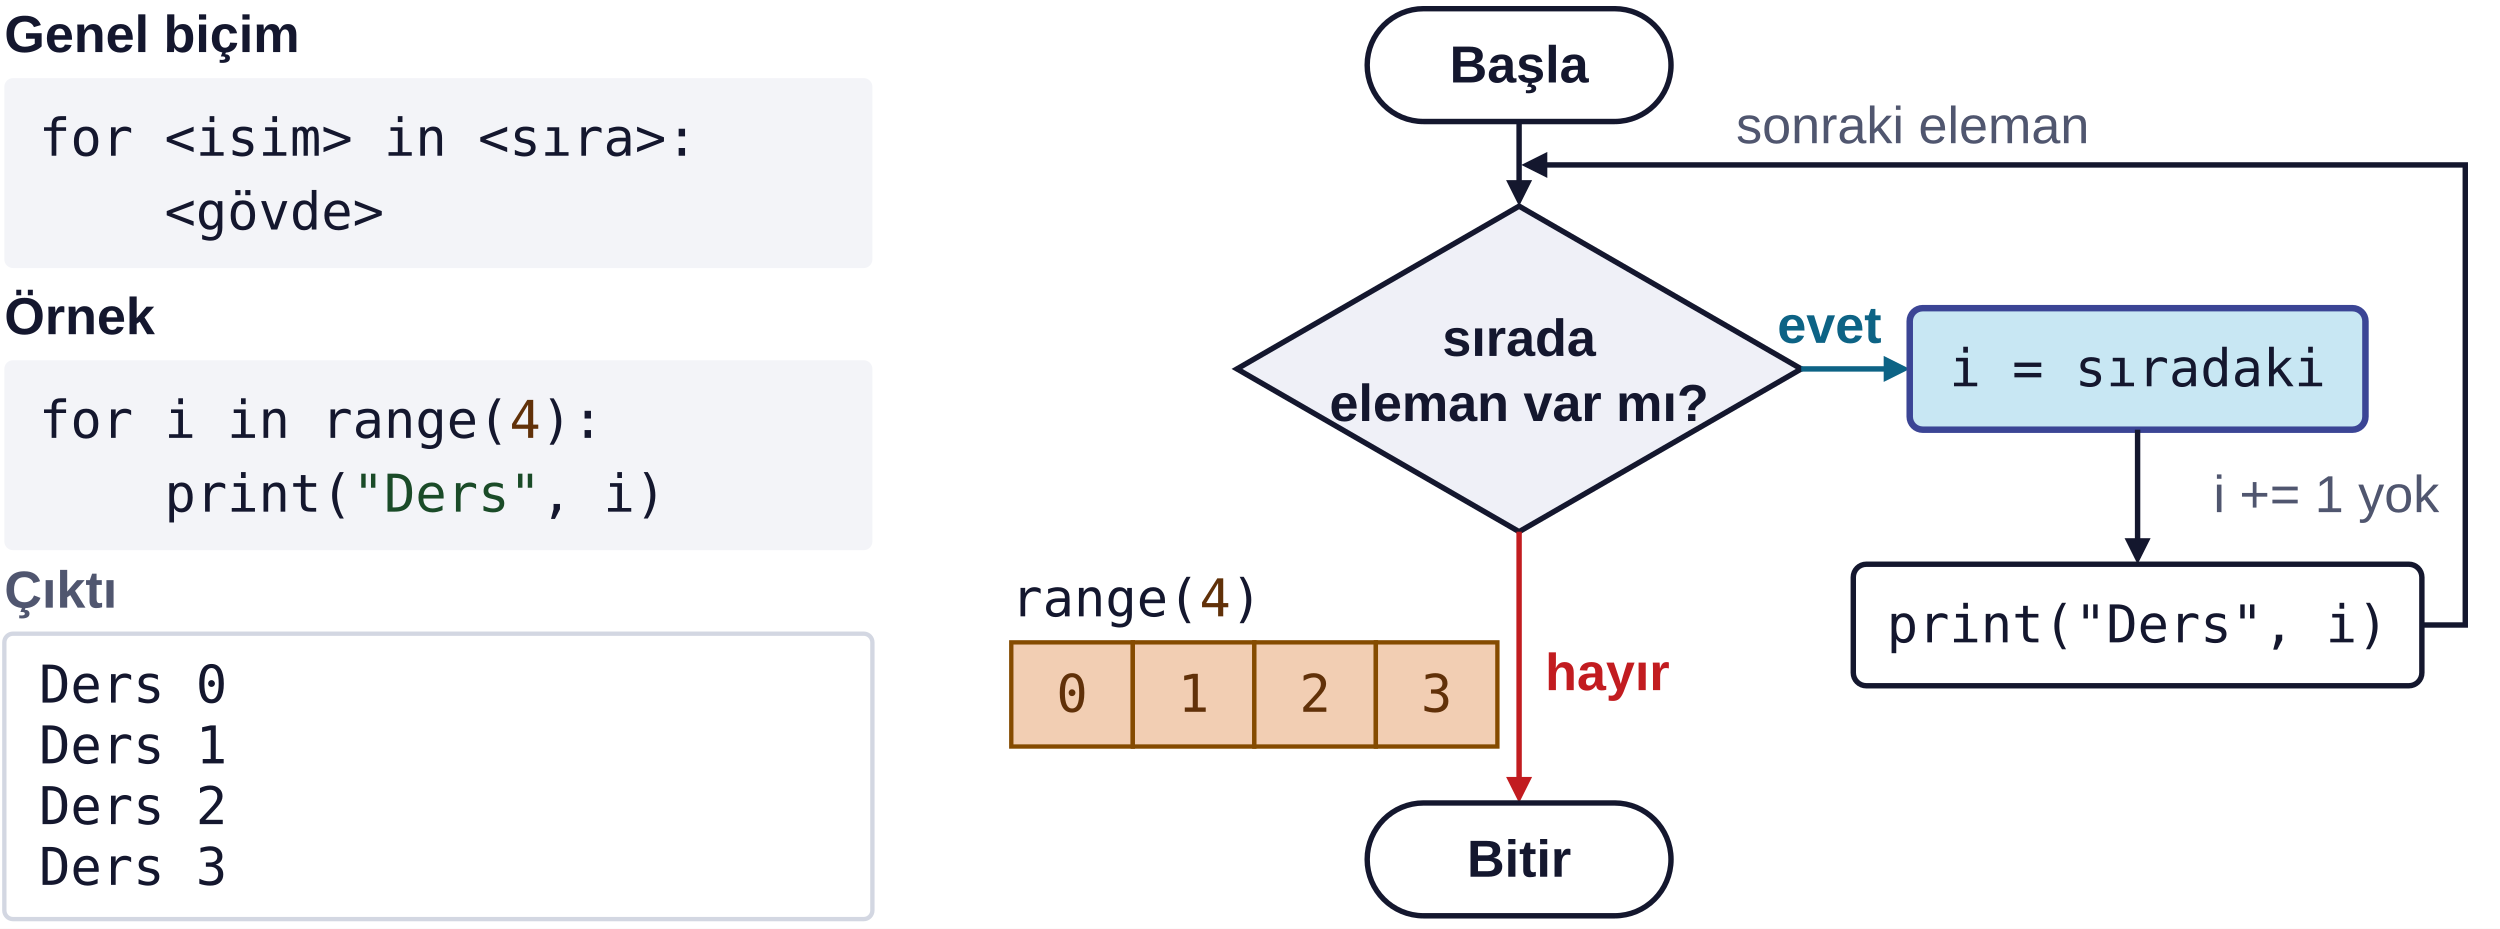
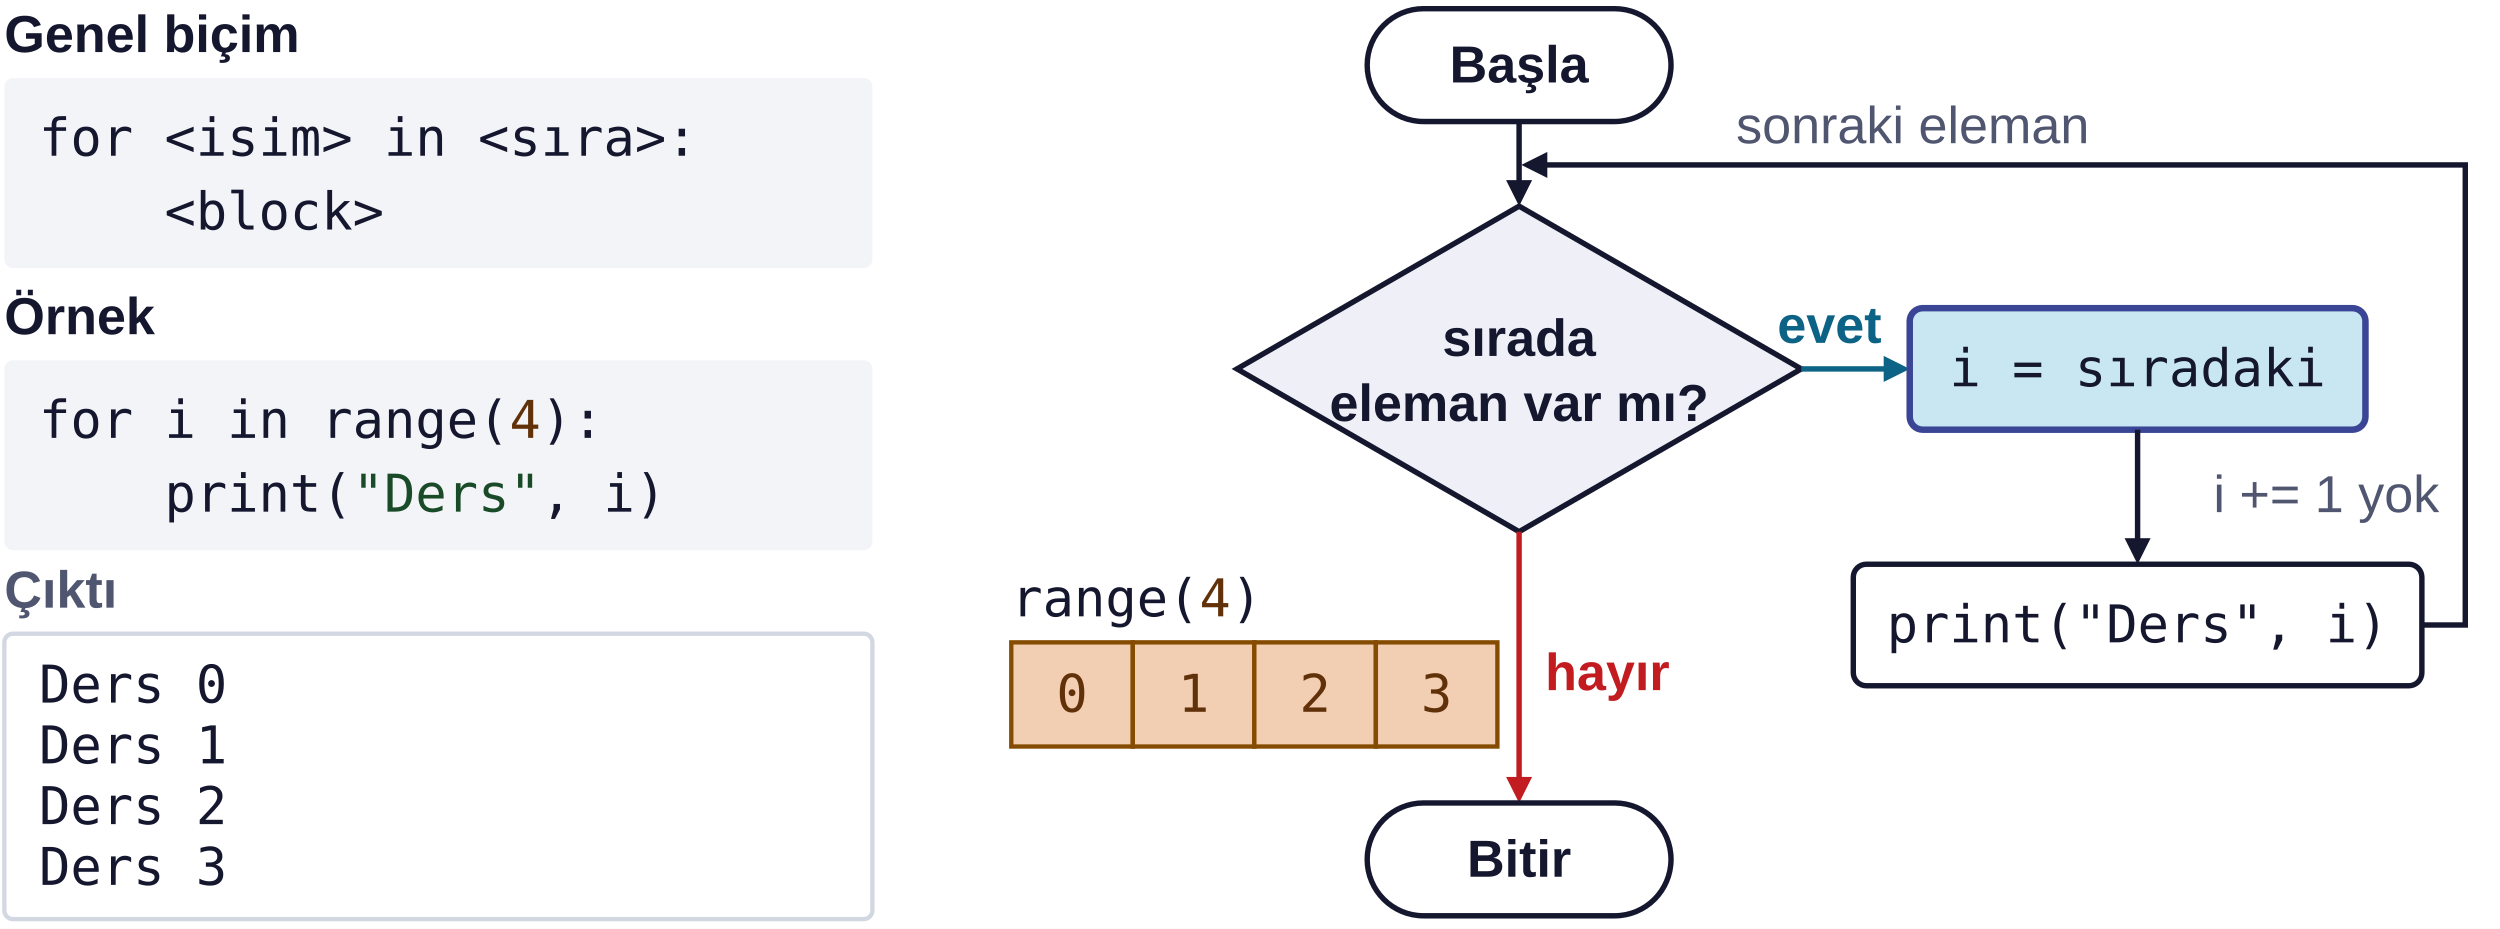
<svg xmlns="http://www.w3.org/2000/svg" class="dg" viewBox="0 0 1152 428" width="1152" height="428" role="img" aria-labelledby="ders3-for-flow-t ders3-for-flow-d">
  <defs>
    <marker id="ders3-for-flow-ah" viewBox="0 0 12 12" refX="9" refY="6" markerWidth="12" markerHeight="12" markerUnits="userSpaceOnUse" orient="auto-start-reverse">
      <path class="ah" d="M0,0 L12,6 L0,12 z" />
    </marker>
    <marker id="ders3-for-flow-ahok" viewBox="0 0 12 12" refX="9" refY="6" markerWidth="12" markerHeight="12" markerUnits="userSpaceOnUse" orient="auto-start-reverse">
      <path class="ah-ok" d="M0,0 L12,6 L0,12 z" />
    </marker>
    <marker id="ders3-for-flow-aherr" viewBox="0 0 12 12" refX="9" refY="6" markerWidth="12" markerHeight="12" markerUnits="userSpaceOnUse" orient="auto-start-reverse">
      <path class="ah-err" d="M0,0 L12,6 L0,12 z" />
    </marker>
    <style>
/* dg v3 · IEEE Hacettepe Python diyagram stili · authoring/DIAGRAMS.md'den aynen kopyalanır */
.dg{font-family:"Atkinson Hyperlegible Next","Segoe UI",Arial,sans-serif}
.dg .bg{fill:#FFFFFF;fill:var(--d-bg,#FFFFFF)}
.dg .tx,.dg .lb,.dg .ti,.dg .cd,.dg .cd24{fill:#14172E;fill:var(--d-ink,#14172E)}
.dg .tx{font-size:24px;font-weight:400}
.dg .lb{font-size:24px;font-weight:600}
.dg .ti{font-size:28px;font-weight:700}
.dg .cd,.dg .cd24,.dg .ty,.dg .nm{font-family:"JetBrains Mono",Menlo,Consolas,"DejaVu Sans Mono",monospace;font-weight:500}
.dg .cd{font-size:28px}
.dg .cd24{font-size:24px}
.dg .ty{font-size:24px;fill:#50566F;fill:var(--d-type,#50566F)}
.dg .nm{font-size:28px;font-weight:600;fill:#FFFFFF;fill:var(--d-on-name,#FFFFFF)}
.dg .src{font-size:18px;font-weight:400;fill:#50566F;fill:var(--d-type,#50566F)}
.dg .sub{fill:#50566F;fill:var(--d-type,#50566F)}
.dg .okt{fill:#0D6385;fill:var(--d-ok,#0D6385);font-weight:600}
.dg .errt{fill:#C21C20;fill:var(--d-err,#C21C20);font-weight:600}
.dg .b7{font-weight:700}
.dg .pre{white-space:pre}
.dg .mid{text-anchor:middle}
.dg .end{text-anchor:end}
.dg .box{fill:#FFFFFF;fill:var(--d-paper,#FFFFFF);stroke:#14172E;stroke:var(--d-ink,#14172E);stroke-width:2.5}
.dg .boxm{fill:#FFFFFF;fill:var(--d-paper,#FFFFFF);stroke:#767C95;stroke:var(--d-muted,#767C95);stroke-width:2.5}
.dg .boxhl{fill:#C8E7F3;fill:var(--d-hl,#C8E7F3);stroke:#3B4595;stroke:var(--d-brand,#3B4595);stroke-width:3}
.dg .blk{fill:#FFFFFF;fill:var(--d-paper,#FFFFFF);stroke:#3B4595;stroke:var(--d-brand,#3B4595);stroke-width:2.5}
.dg .frame{fill:none;stroke:#14172E;stroke:var(--d-ink,#14172E);stroke-width:2.5}
.dg .local{fill:#EFF0F7;fill:var(--d-tint,#EFF0F7);stroke:#14172E;stroke:var(--d-ink,#14172E);stroke-width:2.5}
.dg .tmpl{fill:none;stroke:#14172E;stroke:var(--d-ink,#14172E);stroke-width:2.5;stroke-dasharray:8 6}
.dg .cell{fill:#FFFFFF;fill:var(--d-paper,#FFFFFF);stroke:#14172E;stroke:var(--d-ink,#14172E);stroke-width:2}
.dg .cellh{fill:#EFF0F7;fill:var(--d-tint,#EFF0F7);stroke:#14172E;stroke:var(--d-ink,#14172E);stroke-width:2}
.dg .cellhl{fill:#C8E7F3;fill:var(--d-hl,#C8E7F3);stroke:#3B4595;stroke:var(--d-brand,#3B4595);stroke-width:3}
.dg .name{fill:#181C3E;fill:var(--d-name,#181C3E)}
.dg .soft{fill:#F3F4F8;fill:var(--d-surface,#F3F4F8)}
.dg .outp{fill:#FFFFFF;fill:var(--d-paper,#FFFFFF);stroke:#D3D7E2;stroke:var(--d-rule,#D3D7E2);stroke-width:2}
.dg .tint{fill:#EFF0F7;fill:var(--d-tint,#EFF0F7);stroke:#14172E;stroke:var(--d-ink,#14172E);stroke-width:2.5}
.dg .hl{fill:#C8E7F3;fill:var(--d-hl,#C8E7F3)}
.dg .emph{fill:none;stroke:#3B4595;stroke:var(--d-brand,#3B4595);stroke-width:3}
.dg .errbox{fill:#FCEDEE;fill:var(--d-err-bg,#FCEDEE);stroke:#C21C20;stroke:var(--d-err,#C21C20);stroke-width:2.5}
.dg .errdash{fill:none;stroke:#C21C20;stroke:var(--d-err,#C21C20);stroke-width:2.5;stroke-dasharray:8 6}
.dg .okbox{fill:#E9F6FA;fill:var(--d-ok-bg,#E9F6FA);stroke:#0D6385;stroke:var(--d-ok,#0D6385);stroke-width:2.5}
.dg .key{fill:#FFFFFF;fill:var(--d-paper,#FFFFFF);stroke:#767C95;stroke:var(--d-muted,#767C95);stroke-width:2}
.dg .dot{fill:#3B4595;fill:var(--d-brand,#3B4595)}
.dg .dot0{fill:#FFFFFF;fill:var(--d-paper,#FFFFFF);stroke:#3B4595;stroke:var(--d-brand,#3B4595);stroke-width:3}
.dg .ar,.dg .ld,.dg .axis{fill:none;stroke:#14172E;stroke:var(--d-ink,#14172E)}
.dg .ar,.dg .axis{stroke-width:2.5}
.dg .ld{stroke-width:2}
.dg .ar-m{fill:none;stroke:#767C95;stroke:var(--d-muted,#767C95);stroke-width:2.5}
.dg .ar-old{fill:none;stroke:#767C95;stroke:var(--d-muted,#767C95);stroke-width:2.5;stroke-dasharray:8 6}
.dg .ar-ok{fill:none;stroke:#0D6385;stroke:var(--d-ok,#0D6385);stroke-width:2.5}
.dg .ar-err{fill:none;stroke:#C21C20;stroke:var(--d-err,#C21C20);stroke-width:2.5}
.dg .sep{fill:none;stroke:#D3D7E2;stroke:var(--d-rule,#D3D7E2);stroke-width:2}
.dg .dash{fill:none;stroke:#3B4595;stroke:var(--d-brand,#3B4595);stroke-width:2;stroke-dasharray:8 6}
.dg .ah{fill:#14172E;fill:var(--d-ink,#14172E)}
.dg .ah-m{fill:#767C95;fill:var(--d-muted,#767C95)}
.dg .ah-ok{fill:#0D6385;fill:var(--d-ok,#0D6385)}
.dg .ah-err{fill:#C21C20;fill:var(--d-err,#C21C20)}
.dg .co{fill:#14172E;fill:var(--d-ink,#14172E)}
.dg .co-t{fill:#FFFFFF;fill:var(--d-bg,#FFFFFF);font-size:24px;font-weight:700;text-anchor:middle}
.dg .sec{stroke:#3B4595;stroke:var(--d-second,#3B4595)}
/* dg v4 type renkleri · authoring/DIAGRAMS.md §10'dan aynen kopyalanır (dg v3 bloğundan sonra) */
.dg rect.t-int,.dg path.t-int,.dg circle.t-int{fill:#F2CEB3;fill:var(--t-int-bg,#F2CEB3);stroke:#854B00;stroke:var(--t-int,#854B00)}
.dg text.t-int,.dg tspan.t-int{fill:#613109;fill:var(--t-int-tx,#613109)}
.dg rect.t-float,.dg path.t-float,.dg circle.t-float{fill:#FFF1C6;fill:var(--t-float-bg,#FFF1C6);stroke:#9F7000;stroke:var(--t-float,#9F7000)}
.dg text.t-float,.dg tspan.t-float{fill:#5D420E;fill:var(--t-float-tx,#5D420E)}
.dg rect.t-bool,.dg path.t-bool,.dg circle.t-bool{fill:#C4E9E1;fill:var(--t-bool-bg,#C4E9E1);stroke:#0E7A6D;stroke:var(--t-bool,#0E7A6D)}
.dg text.t-bool,.dg tspan.t-bool{fill:#0A473F;fill:var(--t-bool-tx,#0A473F)}
.dg rect.t-str,.dg path.t-str,.dg circle.t-str{fill:#D9F6DD;fill:var(--t-str-bg,#D9F6DD);stroke:#296A3B;stroke:var(--t-str,#296A3B)}
.dg text.t-str,.dg tspan.t-str{fill:#1A4B28;fill:var(--t-str-tx,#1A4B28)}
.dg rect.t-none,.dg path.t-none,.dg circle.t-none{fill:#F6F3EF;fill:var(--t-none-bg,#F6F3EF);stroke:#534C45;stroke:var(--t-none,#534C45)}
.dg text.t-none,.dg tspan.t-none{fill:#413C38;fill:var(--t-none-tx,#413C38)}
.dg rect.t-list,.dg path.t-list,.dg circle.t-list{fill:#F3C8DB;fill:var(--t-list-bg,#F3C8DB);stroke:#8A2B60;stroke:var(--t-list,#8A2B60)}
.dg text.t-list,.dg tspan.t-list{fill:#651E45;fill:var(--t-list-tx,#651E45)}
.dg rect.t-tuple,.dg path.t-tuple,.dg circle.t-tuple{fill:#E3EAF2;fill:var(--t-tuple-bg,#E3EAF2);stroke:#4A6378;stroke:var(--t-tuple,#4A6378)}
.dg text.t-tuple,.dg tspan.t-tuple{fill:#2C3E4F;fill:var(--t-tuple-tx,#2C3E4F)}
.dg rect.t-dict,.dg path.t-dict,.dg circle.t-dict{fill:#DBCEC4;fill:var(--t-dict-bg,#DBCEC4);stroke:#4F2611;stroke:var(--t-dict,#4F2611)}
.dg text.t-dict,.dg tspan.t-dict{fill:#4C2817;fill:var(--t-dict-tx,#4C2817)}
.dg rect.t-set,.dg path.t-set,.dg circle.t-set{fill:#F2F8D6;fill:var(--t-set-bg,#F2F8D6);stroke:#747C42;stroke:var(--t-set,#747C42)}
.dg text.t-set,.dg tspan.t-set{fill:#3F4418;fill:var(--t-set-tx,#3F4418)}
.dg rect.boxhl,.dg path.boxhl,.dg rect.cellhl{fill:#C8E7F3;fill:var(--d-hl,#C8E7F3);stroke:#3B4595;stroke:var(--d-brand,#3B4595)}
    </style>
  </defs>
  <rect class="bg" width="1152" height="428" />
  <text class="lb" x="2" y="24">Genel biçim</text>
  <rect class="soft" x="2" y="36" width="400" height="87.52" rx="4" />
  <text class="cd24" x="18" y="71.76">for &lt;isim&gt; in &lt;sıra&gt;:</text>
-   <text class="cd24 pre" x="18" y="105.76" xml:space="preserve">    &lt;gövde&gt;</text>
+   <text class="cd24 pre" x="18" y="105.76" xml:space="preserve">    &lt;block&gt;</text>
  <text class="lb" x="2" y="154">Örnek</text>
  <rect class="soft" x="2" y="166" width="400" height="87.52" rx="4" />
  <text class="cd24" x="18" y="201.76">for i in range(<tspan class="t-int">4</tspan>):</text>
  <text class="cd24 pre" x="18" y="235.76" xml:space="preserve">    print(<tspan class="t-str">"Ders"</tspan>, i)</text>
  <text class="lb sub" x="2" y="280">Çıktı</text>
  <rect class="outp" x="2" y="292" width="400" height="131.52" rx="4" />
  <text class="cd24" x="18" y="323.76">Ders 0</text>
  <text class="cd24" x="18" y="351.76">Ders 1</text>
  <text class="cd24" x="18" y="379.76">Ders 2</text>
  <text class="cd24" x="18" y="407.76">Ders 3</text>
  <rect class="box" x="630" y="4" width="140" height="52" rx="26" />
  <text class="lb mid" x="700" y="38">Başla</text>
  <path class="ar" d="M700,56 V92" marker-end="url(#ders3-for-flow-ah)" />
  <polygon class="tint" points="570,170 700,95 830,170 700,245" />
  <text class="lb mid" x="700" y="164">sırada</text>
  <text class="lb mid" x="700" y="194">eleman var mı?</text>
  <path class="ar-ok" d="M830,170 H877" marker-end="url(#ders3-for-flow-ahok)" />
  <text class="lb okt mid" x="843" y="158">evet</text>
  <rect class="boxhl" x="880" y="142" width="210" height="56" rx="6" />
  <text class="cd24 mid" x="985" y="178">i = sıradaki</text>
  <path class="ar" d="M985,198 V257" marker-end="url(#ders3-for-flow-ah)" />
  <rect class="box" x="854" y="260" width="262" height="56" rx="6" />
  <text class="cd24 mid" x="985" y="296">print("Ders", i)</text>
  <path class="ar" d="M1116,288 H1136 V76 H704" marker-end="url(#ders3-for-flow-ah)" />
  <text class="tx sub" x="800" y="66">sonraki eleman</text>
  <text class="tx sub end" x="1124" y="236">i += 1 yok</text>
  <path class="ar-err" d="M700,245 V367" marker-end="url(#ders3-for-flow-aherr)" />
  <text class="lb errt" x="712" y="318">hayır</text>
  <rect class="box" x="630" y="370" width="140" height="52" rx="26" />
  <text class="lb mid" x="700" y="404">Bitir</text>
  <text class="cd24" x="466" y="284">range(<tspan class="t-int">4</tspan>)</text>
  <rect class="cell t-int" x="466" y="296" width="56" height="48" />
  <text class="cd24 mid t-int" x="494" y="328">0</text>
  <rect class="cell t-int" x="522" y="296" width="56" height="48" />
  <text class="cd24 mid t-int" x="550" y="328">1</text>
  <rect class="cell t-int" x="578" y="296" width="56" height="48" />
  <text class="cd24 mid t-int" x="606" y="328">2</text>
  <rect class="cell t-int" x="634" y="296" width="56" height="48" />
  <text class="cd24 mid t-int" x="662" y="328">3</text>
</svg>
